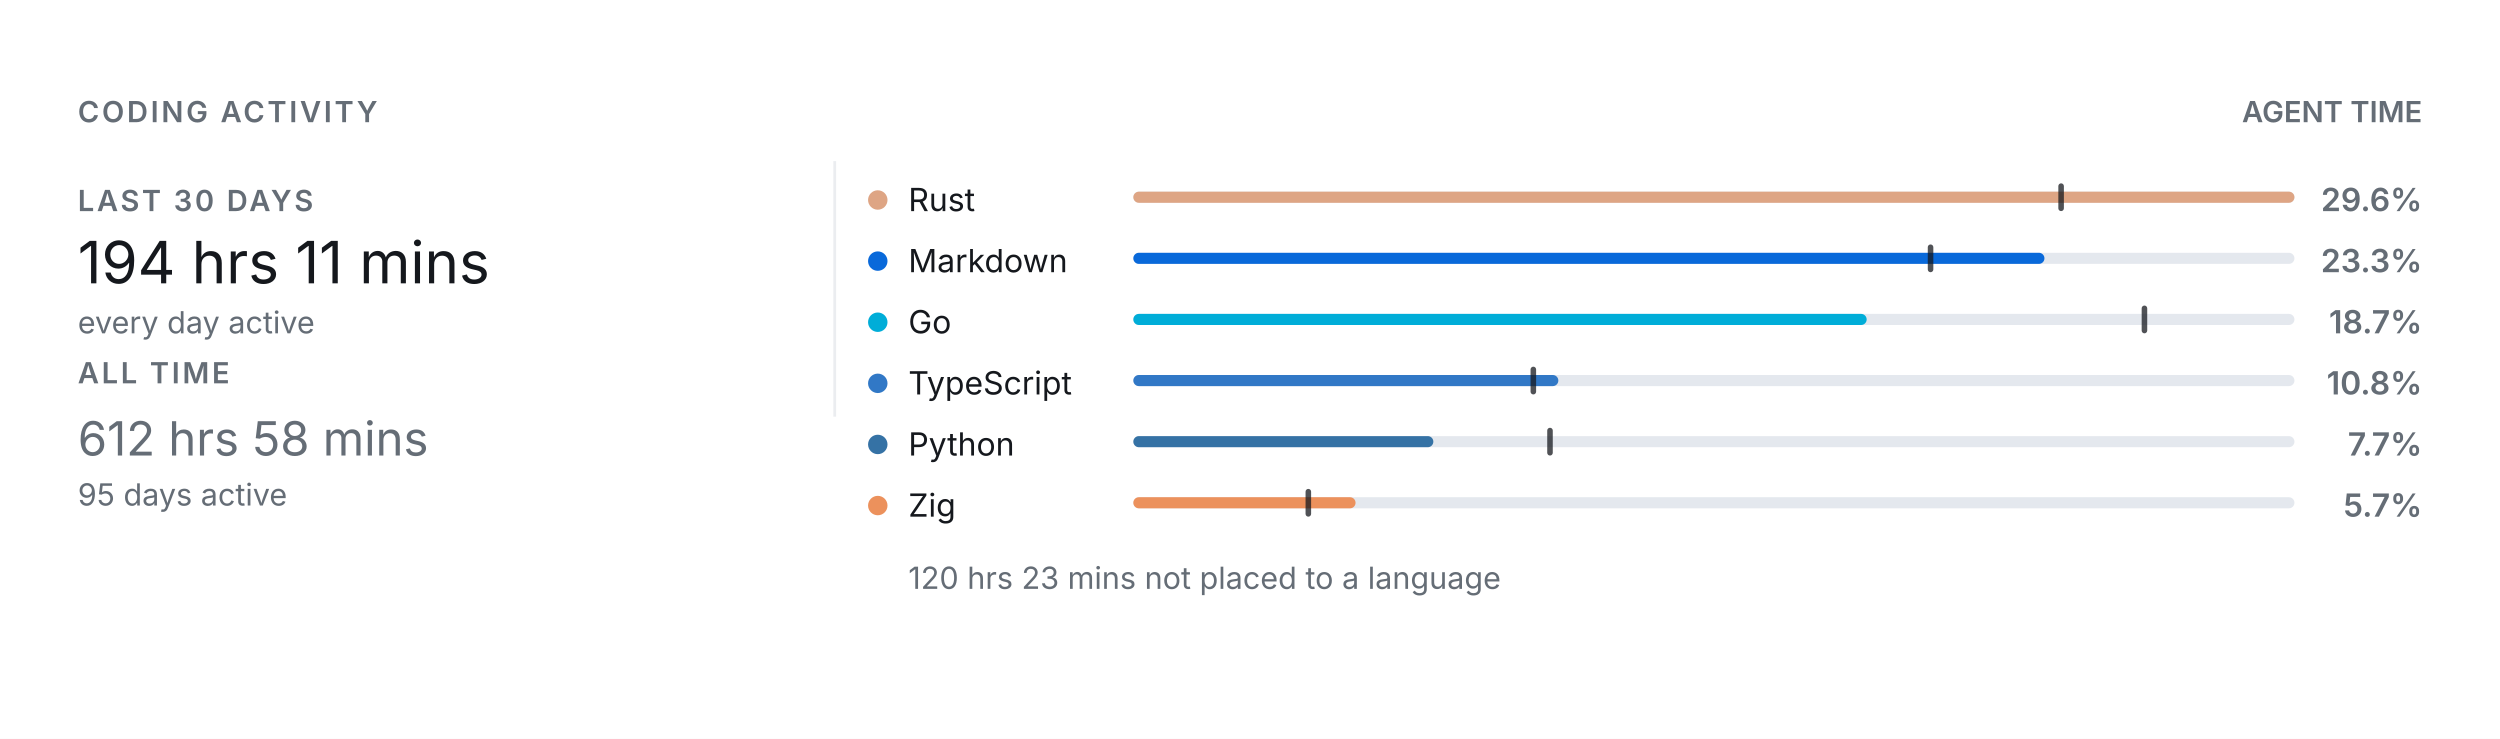
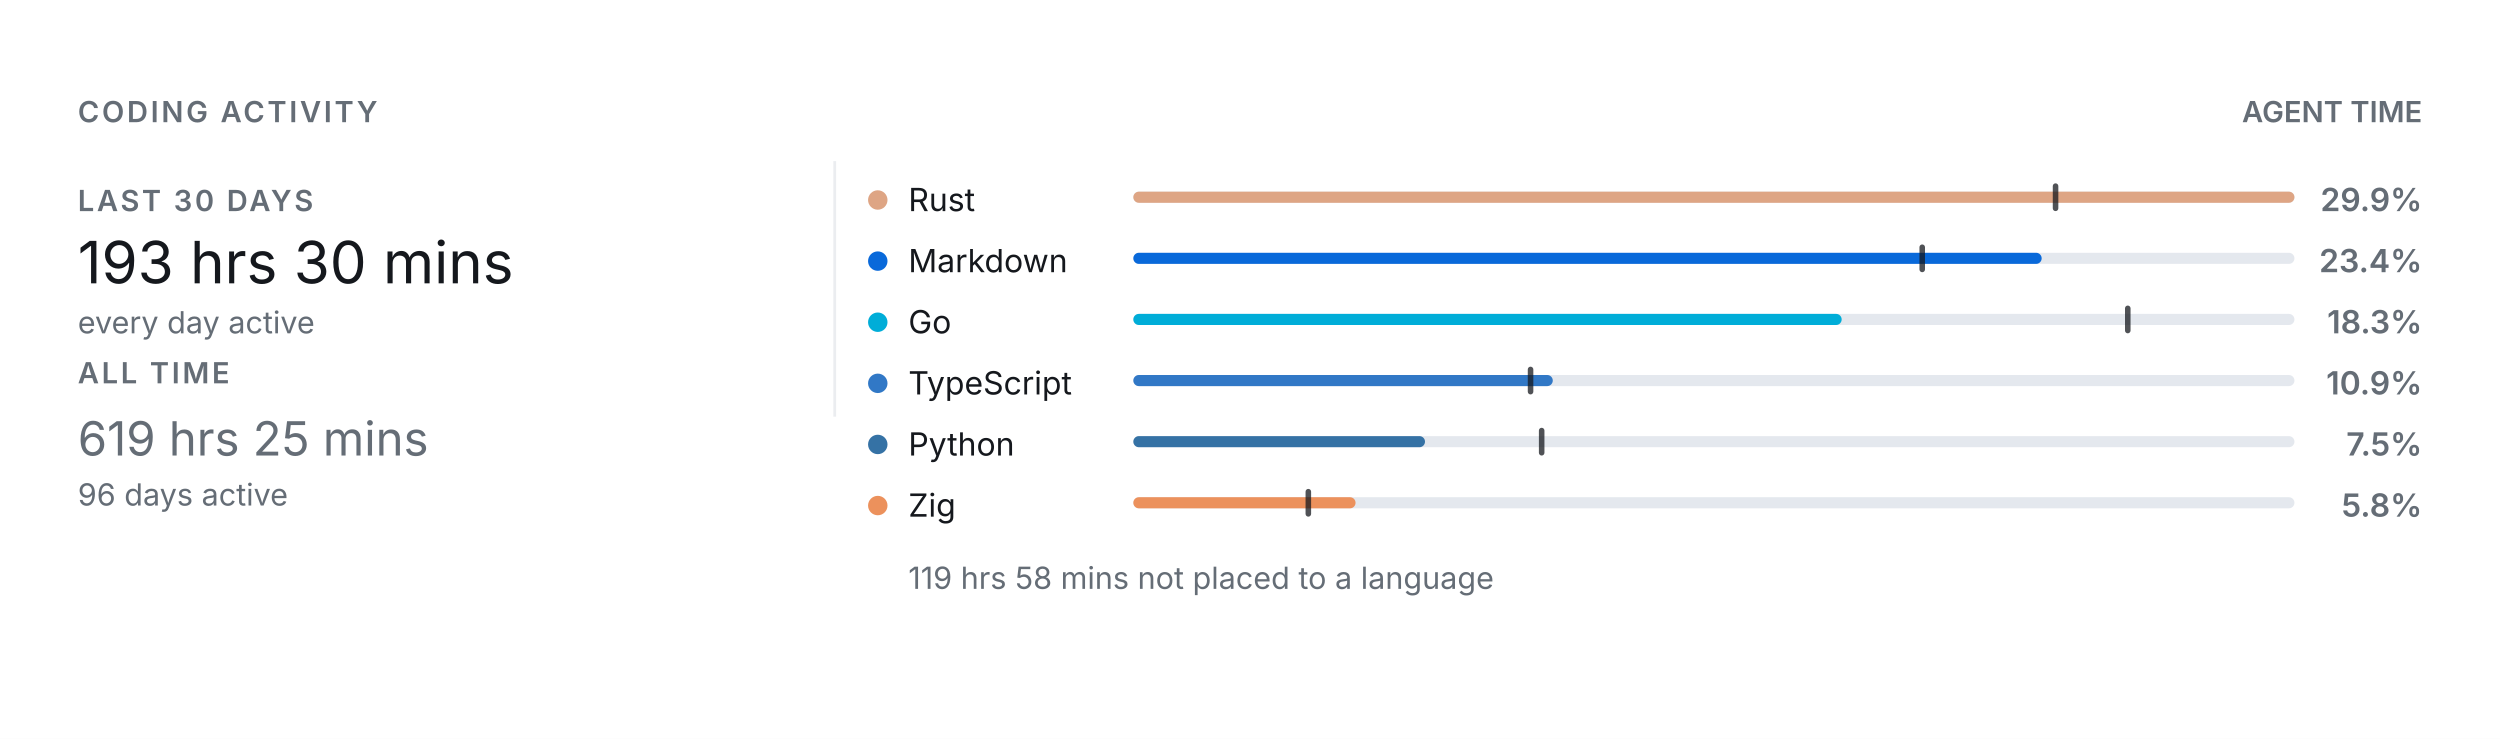
<svg xmlns="http://www.w3.org/2000/svg" width="900" height="266" viewBox="0 0 900 266" role="img" aria-labelledby="gps-title" shape-rendering="geometricPrecision" text-rendering="optimizeLegibility" font-family="-apple-system, BlinkMacSystemFont, 'Segoe UI', Inter, 'Helvetica Neue', Arial, sans-serif" style="font-variant-numeric:tabular-nums">
  <rect width="100%" height="100%" fill="#ffffff" />
  <text x="28" y="44" font-size="10.5" font-weight="600" fill="#656d76" letter-spacing="0.09em">CODING ACTIVITY</text>
  <text x="872" y="44" font-size="10.5" font-weight="600" fill="#656d76" text-anchor="end">AGENT TIME</text>
  <text x="28" y="76" font-size="10.5" font-weight="600" fill="#656d76" letter-spacing="0.09em">LAST 30 DAYS</text>
-   <text x="28" y="102" font-size="21" font-weight="400" fill="#15181d">194 hrs 11 mins</text>
+   <text x="28" y="102" font-size="21" font-weight="400" fill="#15181d">193 hrs 30 mins</text>
  <text x="28" y="120" font-size="11" font-weight="400" fill="#656d76">every day active</text>
  <text x="28" y="138" font-size="10.5" font-weight="600" fill="#656d76" letter-spacing="0.09em">ALL TIME</text>
-   <text x="28" y="164" font-size="17" font-weight="400" fill="#656d76">612 hrs 58 mins</text>
-   <text x="28" y="182" font-size="11" font-weight="400" fill="#656d76">95 days active</text>
+   <text x="28" y="164" font-size="17" font-weight="400" fill="#656d76">619 hrs 25 mins</text>
+   <text x="28" y="182" font-size="11" font-weight="400" fill="#656d76">96 days active</text>
  <rect x="300" y="58" width="1" height="92" fill="#ebedf0" />
  <circle cx="316" cy="72" r="3.5" fill="#dea584" />
  <text x="327" y="76" font-size="11.5" font-weight="400" fill="#15181d">Rust</text>
  <rect x="408" y="69" width="418" height="4" rx="2" fill="#e4e8ee" />
  <rect x="408" y="69" width="418" height="4" rx="2" fill="#dea584" />
-   <rect x="741" y="66" width="2" height="10" rx="1" fill="#15181d" opacity="0.75" />
-   <text x="872" y="76" font-size="11.5" font-weight="600" fill="#656d76" text-anchor="end">29.6%</text>
+   <rect x="739" y="66" width="2" height="10" rx="1" fill="#15181d" opacity="0.75" />
+   <text x="872" y="76" font-size="11.5" font-weight="600" fill="#656d76" text-anchor="end">29.9%</text>
  <circle cx="316" cy="94" r="3.5" fill="#0969da" />
  <text x="327" y="98" font-size="11.5" font-weight="400" fill="#15181d">Markdown</text>
  <rect x="408" y="91" width="418" height="4" rx="2" fill="#e4e8ee" />
-   <rect x="408" y="91" width="328" height="4" rx="2" fill="#0969da" />
-   <rect x="694" y="88" width="2" height="10" rx="1" fill="#15181d" opacity="0.75" />
-   <text x="872" y="98" font-size="11.5" font-weight="600" fill="#656d76" text-anchor="end">23.3%</text>
+   <rect x="408" y="91" width="327" height="4" rx="2" fill="#0969da" />
+   <rect x="691" y="88" width="2" height="10" rx="1" fill="#15181d" opacity="0.75" />
+   <text x="872" y="98" font-size="11.5" font-weight="600" fill="#656d76" text-anchor="end">23.4%</text>
  <circle cx="316" cy="116" r="3.5" fill="#00ADD8" />
  <text x="327" y="120" font-size="11.5" font-weight="400" fill="#15181d">Go</text>
  <rect x="408" y="113" width="418" height="4" rx="2" fill="#e4e8ee" />
-   <rect x="408" y="113" width="264" height="4" rx="2" fill="#00ADD8" />
-   <rect x="771" y="110" width="2" height="10" rx="1" fill="#15181d" opacity="0.75" />
-   <text x="872" y="120" font-size="11.5" font-weight="600" fill="#656d76" text-anchor="end">18.7%</text>
+   <rect x="408" y="113" width="255" height="4" rx="2" fill="#00ADD8" />
+   <rect x="765" y="110" width="2" height="10" rx="1" fill="#15181d" opacity="0.75" />
+   <text x="872" y="120" font-size="11.5" font-weight="600" fill="#656d76" text-anchor="end">18.3%</text>
  <circle cx="316" cy="138" r="3.5" fill="#3178c6" />
  <text x="327" y="142" font-size="11.5" font-weight="400" fill="#15181d">TypeScript</text>
  <rect x="408" y="135" width="418" height="4" rx="2" fill="#e4e8ee" />
-   <rect x="408" y="135" width="153" height="4" rx="2" fill="#3178c6" />
-   <rect x="551" y="132" width="2" height="10" rx="1" fill="#15181d" opacity="0.75" />
-   <text x="872" y="142" font-size="11.5" font-weight="600" fill="#656d76" text-anchor="end">10.8%</text>
+   <rect x="408" y="135" width="151" height="4" rx="2" fill="#3178c6" />
+   <rect x="550" y="132" width="2" height="10" rx="1" fill="#15181d" opacity="0.75" />
+   <text x="872" y="142" font-size="11.5" font-weight="600" fill="#656d76" text-anchor="end">10.9%</text>
  <circle cx="316" cy="160" r="3.5" fill="#3572A5" />
  <text x="327" y="164" font-size="11.5" font-weight="400" fill="#15181d">Python</text>
  <rect x="408" y="157" width="418" height="4" rx="2" fill="#e4e8ee" />
-   <rect x="408" y="157" width="108" height="4" rx="2" fill="#3572A5" />
-   <rect x="557" y="154" width="2" height="10" rx="1" fill="#15181d" opacity="0.75" />
-   <text x="872" y="164" font-size="11.5" font-weight="600" fill="#656d76" text-anchor="end">7.7%</text>
+   <rect x="408" y="157" width="105" height="4" rx="2" fill="#3572A5" />
+   <rect x="554" y="154" width="2" height="10" rx="1" fill="#15181d" opacity="0.75" />
+   <text x="872" y="164" font-size="11.5" font-weight="600" fill="#656d76" text-anchor="end">7.5%</text>
  <circle cx="316" cy="182" r="3.5" fill="#ec915c" />
  <text x="327" y="186" font-size="11.5" font-weight="400" fill="#15181d">Zig</text>
  <rect x="408" y="179" width="418" height="4" rx="2" fill="#e4e8ee" />
  <rect x="408" y="179" width="80" height="4" rx="2" fill="#ec915c" />
  <rect x="470" y="176" width="2" height="10" rx="1" fill="#15181d" opacity="0.75" />
-   <text x="872" y="186" font-size="11.5" font-weight="600" fill="#656d76" text-anchor="end">5.7%</text>
-   <text x="327" y="212" font-size="11" font-weight="400" fill="#656d76">120 hrs 23 mins not placed to a language</text>
+   <text x="872" y="186" font-size="11.5" font-weight="600" fill="#656d76" text-anchor="end">5.8%</text>
+   <text x="327" y="212" font-size="11" font-weight="400" fill="#656d76">119 hrs 58 mins not placed to a language</text>
</svg>
